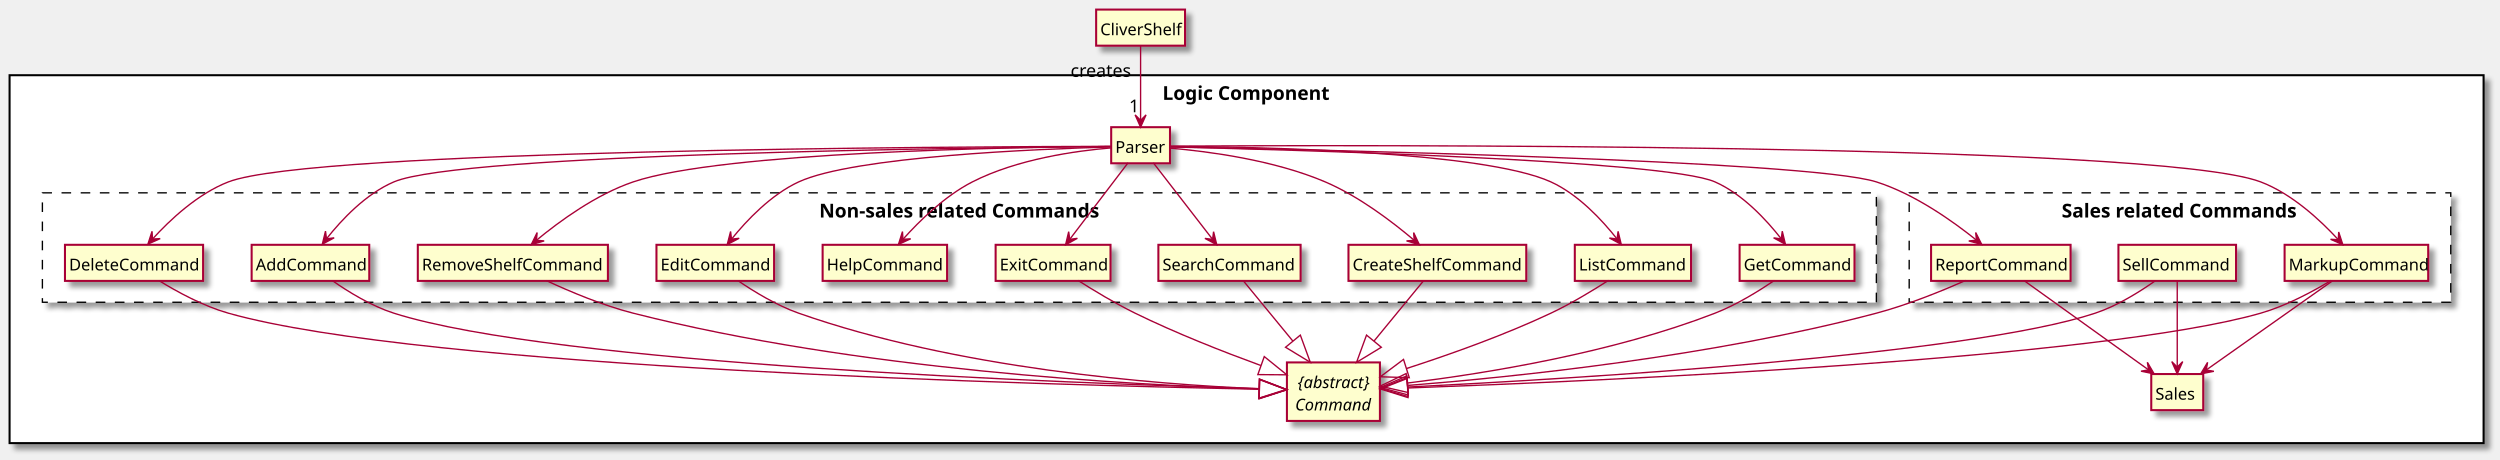
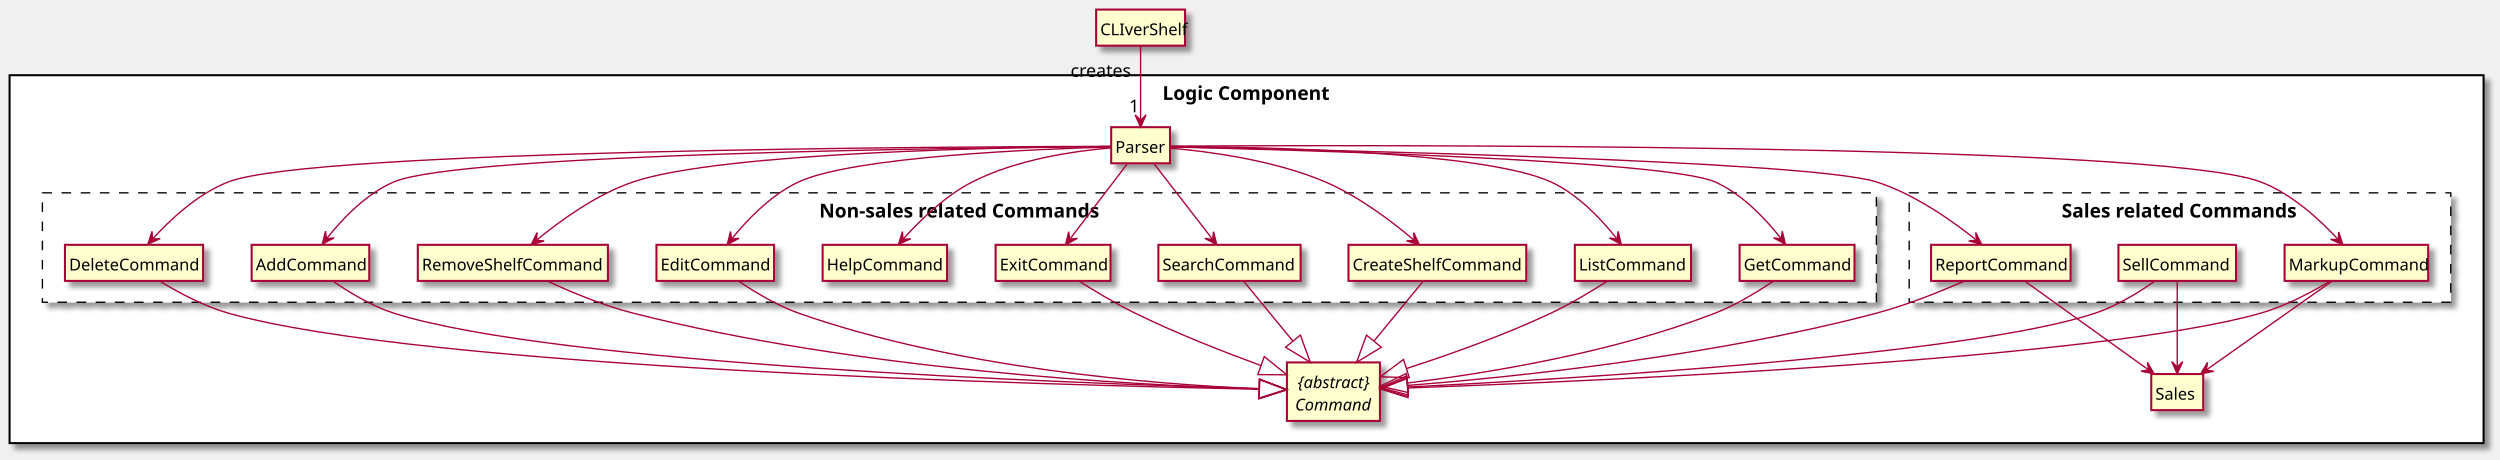
<svg xmlns="http://www.w3.org/2000/svg" contentScriptType="application/ecmascript" contentStyleType="text/css" height="336px" preserveAspectRatio="none" style="width:1828px;height:336px;background:#FFFFFF;" version="1.1" viewBox="0 0 1828 336" width="1828px" zoomAndPan="magnify">
  <defs>
    <filter height="300%" id="fa41963uaq0v" width="300%" x="-1" y="-1">
      <feGaussianBlur result="blurOut" stdDeviation="2.0" />
      <feColorMatrix in="blurOut" result="blurOut2" type="matrix" values="0 0 0 0 0 0 0 0 0 0 0 0 0 0 0 0 0 0 .4 0" />
      <feOffset dx="4.0" dy="4.0" in="blurOut2" result="blurOut3" />
      <feBlend in="SourceGraphic" in2="blurOut3" mode="normal" />
    </filter>
  </defs>
  <g>
    <rect fill="#FFFFFF" filter="url(#fa41963uaq0v)" height="269" style="stroke:#000000;stroke-width:1.5;" width="1809" x="7" y="55" />
    <text fill="#000000" font-family="sans-serif" font-size="14" font-weight="bold" lengthAdjust="spacing" textLength="123" x="850" y="73.044">Logic Component</text>
    <rect fill="#FFFFFF" filter="url(#fa41963uaq0v)" height="80" style="stroke:#000000;stroke-width:1.0;stroke-dasharray:7.0,7.0;" width="1341" x="31" y="141" />
    <text fill="#000000" font-family="sans-serif" font-size="14" font-weight="bold" lengthAdjust="spacing" textLength="205" x="599" y="159.044">Non-sales related Commands</text>
    <rect fill="#FFFFFF" filter="url(#fa41963uaq0v)" height="80" style="stroke:#000000;stroke-width:1.0;stroke-dasharray:7.0,7.0;" width="396" x="1396" y="141" />
    <text fill="#000000" font-family="sans-serif" font-size="14" font-weight="bold" lengthAdjust="spacing" textLength="173" x="1507.5" y="159.044">Sales related Commands</text>
    <rect codeLine="21" fill="#FEFECE" filter="url(#fa41963uaq0v)" height="26.389" id="Parser" style="stroke:#A80036;stroke-width:1.5;" width="43" x="812.5" y="93" />
    <text fill="#000000" font-family="sans-serif" font-size="12" lengthAdjust="spacing" textLength="37" x="815.5" y="111.752">Parser</text>
    <rect codeLine="29" fill="#FEFECE" filter="url(#fa41963uaq0v)" height="26.389" id="Sales" style="stroke:#A80036;stroke-width:1.5;" width="38" x="1573" y="273.5" />
    <text fill="#000000" font-family="sans-serif" font-size="12" lengthAdjust="spacing" textLength="32" x="1576" y="292.252">Sales</text>
    <rect codeLine="31" fill="#FEFECE" filter="url(#fa41963uaq0v)" height="42.777" id="command" style="stroke:#A80036;stroke-width:1.5;" width="68" x="941" y="265" />
    <text fill="#000000" font-family="sans-serif" font-size="12" font-style="italic" lengthAdjust="spacing" textLength="52" x="949" y="283.752">{abstract}</text>
    <text fill="#000000" font-family="sans-serif" font-size="12" font-style="italic" lengthAdjust="spacing" textLength="59" x="947" y="300.141">Command</text>
    <rect codeLine="10" fill="#FEFECE" filter="url(#fa41963uaq0v)" height="26.389" id="CreateShelfCommand" style="stroke:#A80036;stroke-width:1.5;" width="130" x="986" y="179" />
    <text fill="#000000" font-family="sans-serif" font-size="12" lengthAdjust="spacing" textLength="124" x="989" y="197.752">CreateShelfCommand</text>
    <rect codeLine="11" fill="#FEFECE" filter="url(#fa41963uaq0v)" height="26.389" id="RemoveShelfCommand" style="stroke:#A80036;stroke-width:1.5;" width="139" x="305.5" y="179" />
    <text fill="#000000" font-family="sans-serif" font-size="12" lengthAdjust="spacing" textLength="133" x="308.5" y="197.752">RemoveShelfCommand</text>
    <rect codeLine="12" fill="#FEFECE" filter="url(#fa41963uaq0v)" height="26.389" id="AddCommand" style="stroke:#A80036;stroke-width:1.5;" width="86" x="184" y="179" />
    <text fill="#000000" font-family="sans-serif" font-size="12" lengthAdjust="spacing" textLength="80" x="187" y="197.752">AddCommand</text>
    <rect codeLine="13" fill="#FEFECE" filter="url(#fa41963uaq0v)" height="26.389" id="DeleteCommand" style="stroke:#A80036;stroke-width:1.5;" width="101" x="47.5" y="179" />
    <text fill="#000000" font-family="sans-serif" font-size="12" lengthAdjust="spacing" textLength="95" x="50.5" y="197.752">DeleteCommand</text>
    <rect codeLine="14" fill="#FEFECE" filter="url(#fa41963uaq0v)" height="26.389" id="EditCommand" style="stroke:#A80036;stroke-width:1.5;" width="86" x="480" y="179" />
    <text fill="#000000" font-family="sans-serif" font-size="12" lengthAdjust="spacing" textLength="80" x="483" y="197.752">EditCommand</text>
    <rect codeLine="15" fill="#FEFECE" filter="url(#fa41963uaq0v)" height="26.389" id="GetCommand" style="stroke:#A80036;stroke-width:1.5;" width="84" x="1272" y="179" />
    <text fill="#000000" font-family="sans-serif" font-size="12" lengthAdjust="spacing" textLength="78" x="1275" y="197.752">GetCommand</text>
    <rect codeLine="16" fill="#FEFECE" filter="url(#fa41963uaq0v)" height="26.389" id="ListCommand" style="stroke:#A80036;stroke-width:1.5;" width="85" x="1151.5" y="179" />
    <text fill="#000000" font-family="sans-serif" font-size="12" lengthAdjust="spacing" textLength="79" x="1154.5" y="197.752">ListCommand</text>
    <rect codeLine="17" fill="#FEFECE" filter="url(#fa41963uaq0v)" height="26.389" id="SearchCommand" style="stroke:#A80036;stroke-width:1.5;" width="104" x="847" y="179" />
    <text fill="#000000" font-family="sans-serif" font-size="12" lengthAdjust="spacing" textLength="98" x="850" y="197.752">SearchCommand</text>
    <rect codeLine="18" fill="#FEFECE" filter="url(#fa41963uaq0v)" height="26.389" id="ExitCommand" style="stroke:#A80036;stroke-width:1.5;" width="84" x="728" y="179" />
    <text fill="#000000" font-family="sans-serif" font-size="12" lengthAdjust="spacing" textLength="78" x="731" y="197.752">ExitCommand</text>
    <rect codeLine="19" fill="#FEFECE" filter="url(#fa41963uaq0v)" height="26.389" id="HelpCommand" style="stroke:#A80036;stroke-width:1.5;" width="91" x="601.5" y="179" />
    <text fill="#000000" font-family="sans-serif" font-size="12" lengthAdjust="spacing" textLength="85" x="604.5" y="197.752">HelpCommand</text>
    <rect codeLine="24" fill="#FEFECE" filter="url(#fa41963uaq0v)" height="26.389" id="SellCommand" style="stroke:#A80036;stroke-width:1.5;" width="86" x="1549" y="179" />
    <text fill="#000000" font-family="sans-serif" font-size="12" lengthAdjust="spacing" textLength="80" x="1552" y="197.752">SellCommand</text>
    <rect codeLine="25" fill="#FEFECE" filter="url(#fa41963uaq0v)" height="26.389" id="ReportCommand" style="stroke:#A80036;stroke-width:1.5;" width="102" x="1412" y="179" />
    <text fill="#000000" font-family="sans-serif" font-size="12" lengthAdjust="spacing" textLength="96" x="1415" y="197.752">ReportCommand</text>
    <rect codeLine="26" fill="#FEFECE" filter="url(#fa41963uaq0v)" height="26.389" id="MarkupCommand" style="stroke:#A80036;stroke-width:1.5;" width="105" x="1670.5" y="179" />
    <text fill="#000000" font-family="sans-serif" font-size="12" lengthAdjust="spacing" textLength="99" x="1673.5" y="197.752">MarkupCommand</text>
-     <rect codeLine="6" fill="#FEFECE" filter="url(#fa41963uaq0v)" height="26.389" id="CliverShelf" style="stroke:#A80036;stroke-width:1.5;" width="65" x="801.5" y="7" />
-     <text fill="#000000" font-family="sans-serif" font-size="12" lengthAdjust="spacing" textLength="59" x="804.5" y="25.752">CliverShelf</text>
-     <path codeLine="35" d="M834,33.04 C834,47.38 834,71.46 834,87.78 " fill="none" id="CliverShelf-to-Parser" style="stroke:#A80036;stroke-width:1.0;" />
+     <rect codeLine="6" fill="#FEFECE" filter="url(#fa41963uaq0v)" height="26.389" id="CLIverShelf" style="stroke:#A80036;stroke-width:1.5;" width="65" x="801.5" y="7" />
+     <text fill="#000000" font-family="sans-serif" font-size="12" lengthAdjust="spacing" textLength="59" x="804.5" y="25.752">CLIverShelf</text>
+     <path codeLine="35" d="M834,33.04 C834,47.38 834,71.46 834,87.78 " fill="none" id="CLIverShelf-to-Parser" style="stroke:#A80036;stroke-width:1.0;" />
    <polygon fill="#A80036" points="834,92.99,838,83.99,834,87.99,830,83.99,834,92.99" style="stroke:#A80036;stroke-width:1.0;" />
    <text fill="#000000" font-family="sans-serif" font-size="13" lengthAdjust="spacing" textLength="43" x="782.803" y="56.22">creates</text>
    <text fill="#000000" font-family="sans-serif" font-size="13" lengthAdjust="spacing" textLength="7" x="825.556" y="82.091">1</text>
    <path codeLine="37" d="M855.87,108.36 C883.28,110.7 931.23,116.9 969,133 C993.7,143.53 1018.34,162.37 1034.07,175.72 " fill="none" id="Parser-to-CreateShelfCommand" style="stroke:#A80036;stroke-width:1.0;" />
    <polygon fill="#A80036" points="1037.87,178.98,1033.656,170.078,1034.08,175.719,1028.439,176.142,1037.87,178.98" style="stroke:#A80036;stroke-width:1.0;" />
    <path codeLine="38" d="M812.12,107.08 C742.72,107.58 528.29,110.9 463,133 C436,142.14 409.27,161.64 392.48,175.5 " fill="none" id="Parser-to-RemoveShelfCommand" style="stroke:#A80036;stroke-width:1.0;" />
    <polygon fill="#A80036" points="388.43,178.89,397.895,176.167,392.259,175.675,392.751,170.04,388.43,178.89" style="stroke:#A80036;stroke-width:1.0;" />
    <path codeLine="39" d="M812.19,107.14 C716.55,107.89 336.76,112.16 288,133 C267.54,141.74 249.84,160.6 238.86,174.45 " fill="none" id="Parser-to-AddCommand" style="stroke:#A80036;stroke-width:1.0;" />
    <polygon fill="#A80036" points="235.67,178.57,244.338,173.893,238.727,174.613,238.007,169.002,235.67,178.57" style="stroke:#A80036;stroke-width:1.0;" />
    <path codeLine="40" d="M812.27,107.01 C704.29,107.19 228.27,109.31 167,133 C144.59,141.67 124.23,160.81 111.54,174.74 " fill="none" id="Parser-to-DeleteCommand" style="stroke:#A80036;stroke-width:1.0;" />
    <polygon fill="#A80036" points="108.16,178.51,117.138,174.46,111.49,174.78,111.17,169.132,108.16,178.51" style="stroke:#A80036;stroke-width:1.0;" />
    <path codeLine="41" d="M812.25,107.48 C759.17,108.92 624.42,114.37 584,133 C563.79,142.31 546.05,161.06 534.98,174.73 " fill="none" id="Parser-to-EditCommand" style="stroke:#A80036;stroke-width:1.0;" />
    <polygon fill="#A80036" points="531.76,178.79,540.483,174.218,534.864,174.87,534.212,169.251,531.76,178.79" style="stroke:#A80036;stroke-width:1.0;" />
    <path codeLine="42" d="M855.77,107.47 C936.69,109.33 1217.44,116.89 1254,133 C1274.18,141.9 1291.58,160.73 1302.37,174.53 " fill="none" id="Parser-to-GetCommand" style="stroke:#A80036;stroke-width:1.0;" />
    <polygon fill="#A80036" points="1305.5,178.63,1303.201,169.053,1302.459,174.661,1296.851,173.919,1305.5,178.63" style="stroke:#A80036;stroke-width:1.0;" />
    <path codeLine="43" d="M855.6,107.02 C915.79,107.35 1084.28,110.35 1134,133 C1154.07,142.14 1171.49,160.93 1182.31,174.65 " fill="none" id="Parser-to-ListCommand" style="stroke:#A80036;stroke-width:1.0;" />
    <polygon fill="#A80036" points="1185.46,178.73,1183.145,169.157,1182.412,174.766,1176.803,174.034,1185.46,178.73" style="stroke:#A80036;stroke-width:1.0;" />
    <path codeLine="44" d="M843.31,119.04 C854.61,133.63 873.7,158.3 886.33,174.62 " fill="none" id="Parser-to-SearchCommand" style="stroke:#A80036;stroke-width:1.0;" />
    <polygon fill="#A80036" points="889.7,178.99,887.363,169.422,886.643,175.033,881.032,174.313,889.7,178.99" style="stroke:#A80036;stroke-width:1.0;" />
    <path codeLine="45" d="M824.83,119.04 C813.71,133.63 794.91,158.3 782.48,174.62 " fill="none" id="Parser-to-ExitCommand" style="stroke:#A80036;stroke-width:1.0;" />
    <polygon fill="#A80036" points="779.15,178.99,787.788,174.259,782.182,175.014,781.427,169.408,779.15,178.99" style="stroke:#A80036;stroke-width:1.0;" />
    <path codeLine="46" d="M855.72,107.39 C950.12,109.18 1322.26,117.18 1372,133 C1399.82,141.84 1427.48,161.41 1444.87,175.36 " fill="none" id="Parser-to-ReportCommand" style="stroke:#A80036;stroke-width:1.0;" />
    <polygon fill="#A80036" points="1449.07,178.78,1444.623,169.992,1445.195,175.62,1439.567,176.192,1449.07,178.78" style="stroke:#A80036;stroke-width:1.0;" />
    <path codeLine="47" d="M855.66,106.85 C977.68,106.13 1576.58,104.08 1653,133 C1675.94,141.68 1696.82,161.19 1709.69,175.19 " fill="none" id="Parser-to-MarkupCommand" style="stroke:#A80036;stroke-width:1.0;" />
    <polygon fill="#A80036" points="1713.1,178.98,1710.053,169.614,1709.755,175.263,1704.106,174.966,1713.1,178.98" style="stroke:#A80036;stroke-width:1.0;" />
    <path codeLine="48" d="M812.42,108.15 C786.93,110.26 743.85,116.22 711,133 C690.91,143.26 672.33,161.49 660.42,174.78 " fill="none" id="Parser-to-HelpCommand" style="stroke:#A80036;stroke-width:1.0;" />
    <polygon fill="#A80036" points="656.95,178.73,665.895,174.608,660.25,174.973,659.884,169.328,656.95,178.73" style="stroke:#A80036;stroke-width:1.0;" />
    <path codeLine="50" d="M1041.06,205.09 C1031.81,216.36 1017.53,233.74 1004.61,249.46 " fill="none" id="CreateShelfCommand-to-command" style="stroke:#A80036;stroke-width:1.0;" />
    <polygon fill="none" points="1010.02,253.91,991.91,264.92,999.2,245.02,1010.02,253.91" style="stroke:#A80036;stroke-width:1.0;" />
    <path codeLine="51" d="M399.41,205.14 C416.73,213.22 440.76,223.34 463,229 C626.22,270.52 826.39,281.53 920.8,284.45 " fill="none" id="RemoveShelfCommand-to-command" style="stroke:#A80036;stroke-width:1.0;" />
    <polygon fill="none" points="921.07,277.45,940.87,284.99,920.69,291.45,921.07,277.45" style="stroke:#A80036;stroke-width:1.0;" />
    <path codeLine="52" d="M242.87,205.09 C254.65,213.36 271.48,223.75 288,229 C405.59,266.36 779.43,280.19 920.46,284.16 " fill="none" id="AddCommand-to-command" style="stroke:#A80036;stroke-width:1.0;" />
    <polygon fill="none" points="920.84,277.17,940.64,284.7,920.46,291.16,920.84,277.17" style="stroke:#A80036;stroke-width:1.0;" />
    <path codeLine="53" d="M116.16,205.13 C129.6,213.43 148.67,223.82 167,229 C309.33,269.21 763.31,281.49 920.67,284.59 " fill="none" id="DeleteCommand-to-command" style="stroke:#A80036;stroke-width:1.0;" />
    <polygon fill="none" points="920.98,277.59,940.85,284.97,920.72,291.59,920.98,277.59" style="stroke:#A80036;stroke-width:1.0;" />
    <path codeLine="54" d="M539.47,205.13 C551.28,213.2 567.88,223.33 584,229 C699.22,269.54 843.36,281.02 920.41,284.25 " fill="none" id="EditCommand-to-command" style="stroke:#A80036;stroke-width:1.0;" />
    <polygon fill="none" points="921,277.27,940.74,284.97,920.5,291.26,921,277.27" style="stroke:#A80036;stroke-width:1.0;" />
    <path codeLine="55" d="M1297.47,205.03 C1285.84,212.95 1269.63,222.94 1254,229 C1179.03,258.09 1086.65,273.02 1029.28,280.05 " fill="none" id="GetCommand-to-command" style="stroke:#A80036;stroke-width:1.0;" />
    <polygon fill="none" points="1029.78,287.04,1009.11,282.36,1028.18,273.13,1029.78,287.04" style="stroke:#A80036;stroke-width:1.0;" />
    <path codeLine="56" d="M1176.14,205 C1164.47,212.52 1148.72,222.05 1134,229 C1099.88,245.1 1059.85,259.3 1028.49,269.44 " fill="none" id="ListCommand-to-command" style="stroke:#A80036;stroke-width:1.0;" />
    <polygon fill="none" points="1030.46,276.16,1009.28,275.49,1026.25,262.8,1030.46,276.16" style="stroke:#A80036;stroke-width:1.0;" />
    <path codeLine="57" d="M908.94,205.09 C918.19,216.36 932.47,233.74 945.39,249.46 " fill="none" id="SearchCommand-to-command" style="stroke:#A80036;stroke-width:1.0;" />
    <polygon fill="none" points="950.8,245.02,958.09,264.92,939.98,253.91,950.8,245.02" style="stroke:#A80036;stroke-width:1.0;" />
    <path codeLine="58" d="M788.2,205.02 C799.87,212.45 815.49,221.89 830,229 C859.67,243.55 894.09,257.1 921.94,267.27 " fill="none" id="ExitCommand-to-command" style="stroke:#A80036;stroke-width:1.0;" />
    <polygon fill="none" points="924.43,260.73,940.91,274.06,919.72,273.91,924.43,260.73" style="stroke:#A80036;stroke-width:1.0;" />
    <path codeLine="59" d="M1576.15,205.17 C1564.57,213.37 1548.14,223.64 1532,229 C1439.64,259.68 1150.94,276.94 1029.59,282.99 " fill="none" id="SellCommand-to-command" style="stroke:#A80036;stroke-width:1.0;" />
    <polygon fill="none" points="1029.61,290,1009.29,283.98,1028.93,276.02,1029.61,290" style="stroke:#A80036;stroke-width:1.0;" />
    <path codeLine="60" d="M1592,205.09 C1592,221.16 1592,249.65 1592,268.04 " fill="none" id="SellCommand-to-Sales" style="stroke:#A80036;stroke-width:1.0;" />
    <polygon fill="#A80036" points="1592,273.4,1596,264.4,1592,268.4,1588,264.4,1592,273.4" style="stroke:#A80036;stroke-width:1.0;" />
    <path codeLine="61" d="M1437.27,205.07 C1419.34,213 1394.66,222.99 1372,229 C1252.15,260.76 1106.93,275.67 1029.63,281.81 " fill="none" id="ReportCommand-to-command" style="stroke:#A80036;stroke-width:1.0;" />
    <polygon fill="none" points="1029.73,288.82,1009.26,283.35,1028.68,274.86,1029.73,288.82" style="stroke:#A80036;stroke-width:1.0;" />
    <path codeLine="62" d="M1479.86,205.09 C1503.24,221.85 1545.46,252.13 1570.89,270.36 " fill="none" id="ReportCommand-to-Sales" style="stroke:#A80036;stroke-width:1.0;" />
    <polygon fill="#A80036" points="1575.13,273.4,1570.154,264.901,1571.069,270.483,1565.487,271.398,1575.13,273.4" style="stroke:#A80036;stroke-width:1.0;" />
    <path codeLine="63" d="M1704.53,205.05 C1690.88,213.31 1671.52,223.69 1653,229 C1536.19,262.47 1169.21,278.64 1029.63,283.69 " fill="none" id="MarkupCommand-to-command" style="stroke:#A80036;stroke-width:1.0;" />
    <polygon fill="none" points="1029.48,290.7,1009.25,284.41,1028.99,276.71,1029.48,290.7" style="stroke:#A80036;stroke-width:1.0;" />
    <path codeLine="64" d="M1705.87,205.09 C1682.14,221.85 1639.26,252.13 1613.43,270.36 " fill="none" id="MarkupCommand-to-Sales" style="stroke:#A80036;stroke-width:1.0;" />
    <polygon fill="#A80036" points="1609.13,273.4,1618.793,271.498,1613.221,270.525,1614.193,264.952,1609.13,273.4" style="stroke:#A80036;stroke-width:1.0;" />
  </g>
</svg>
